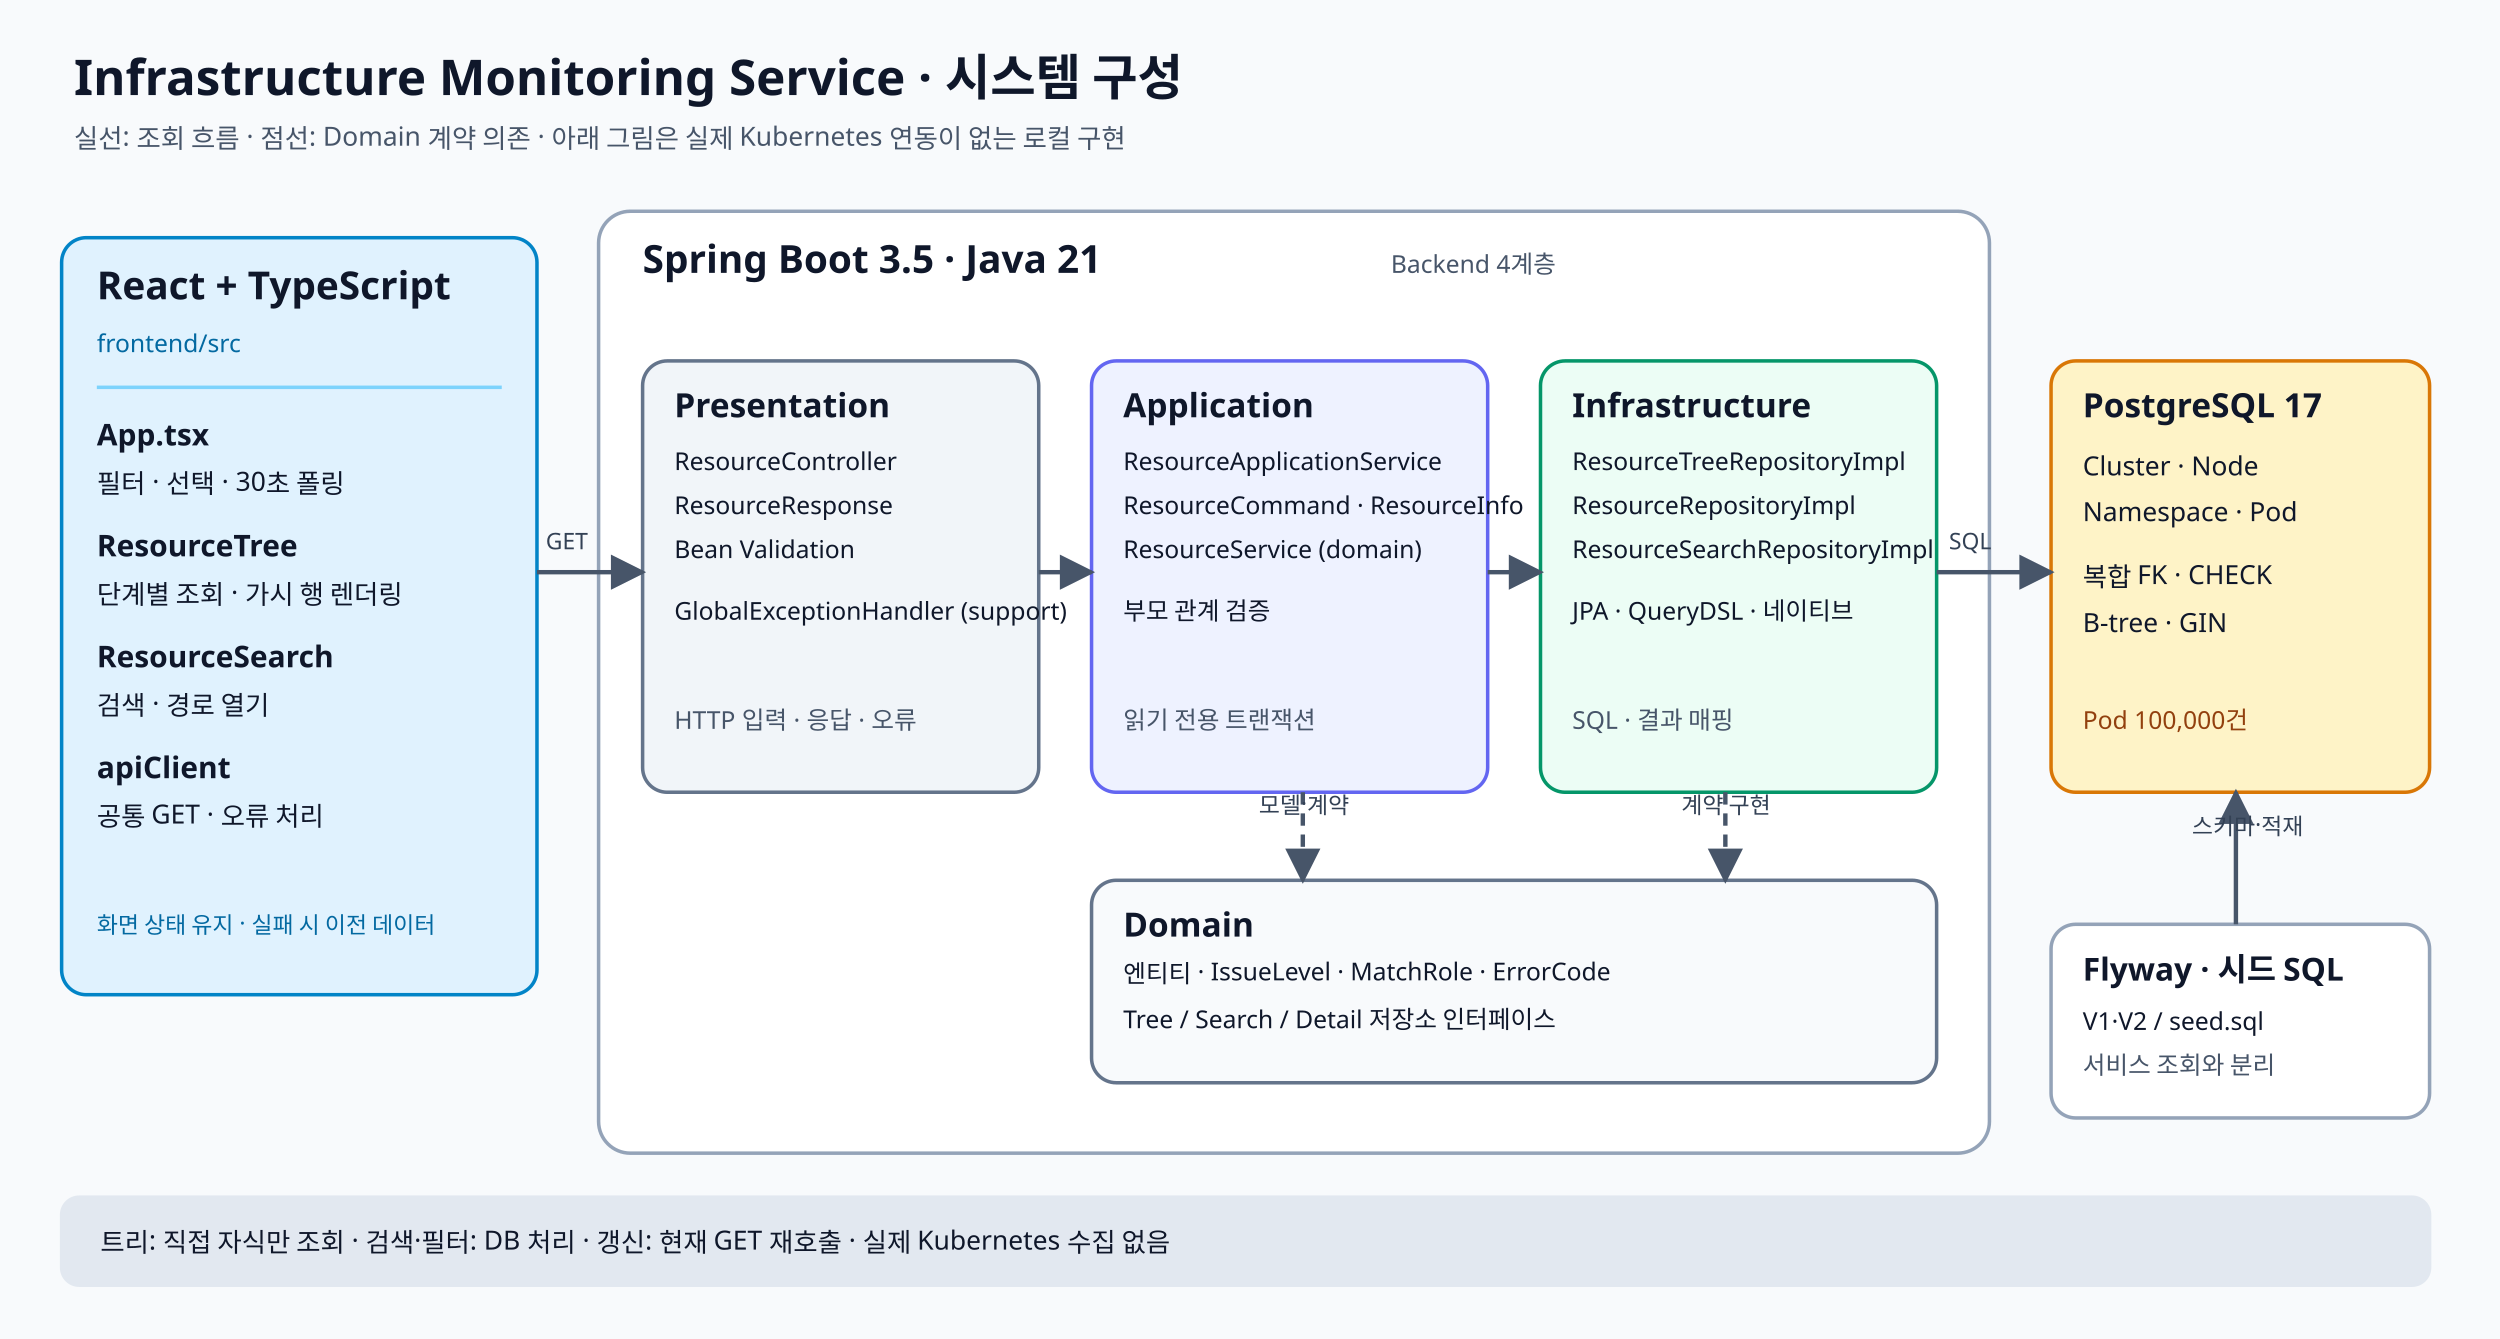
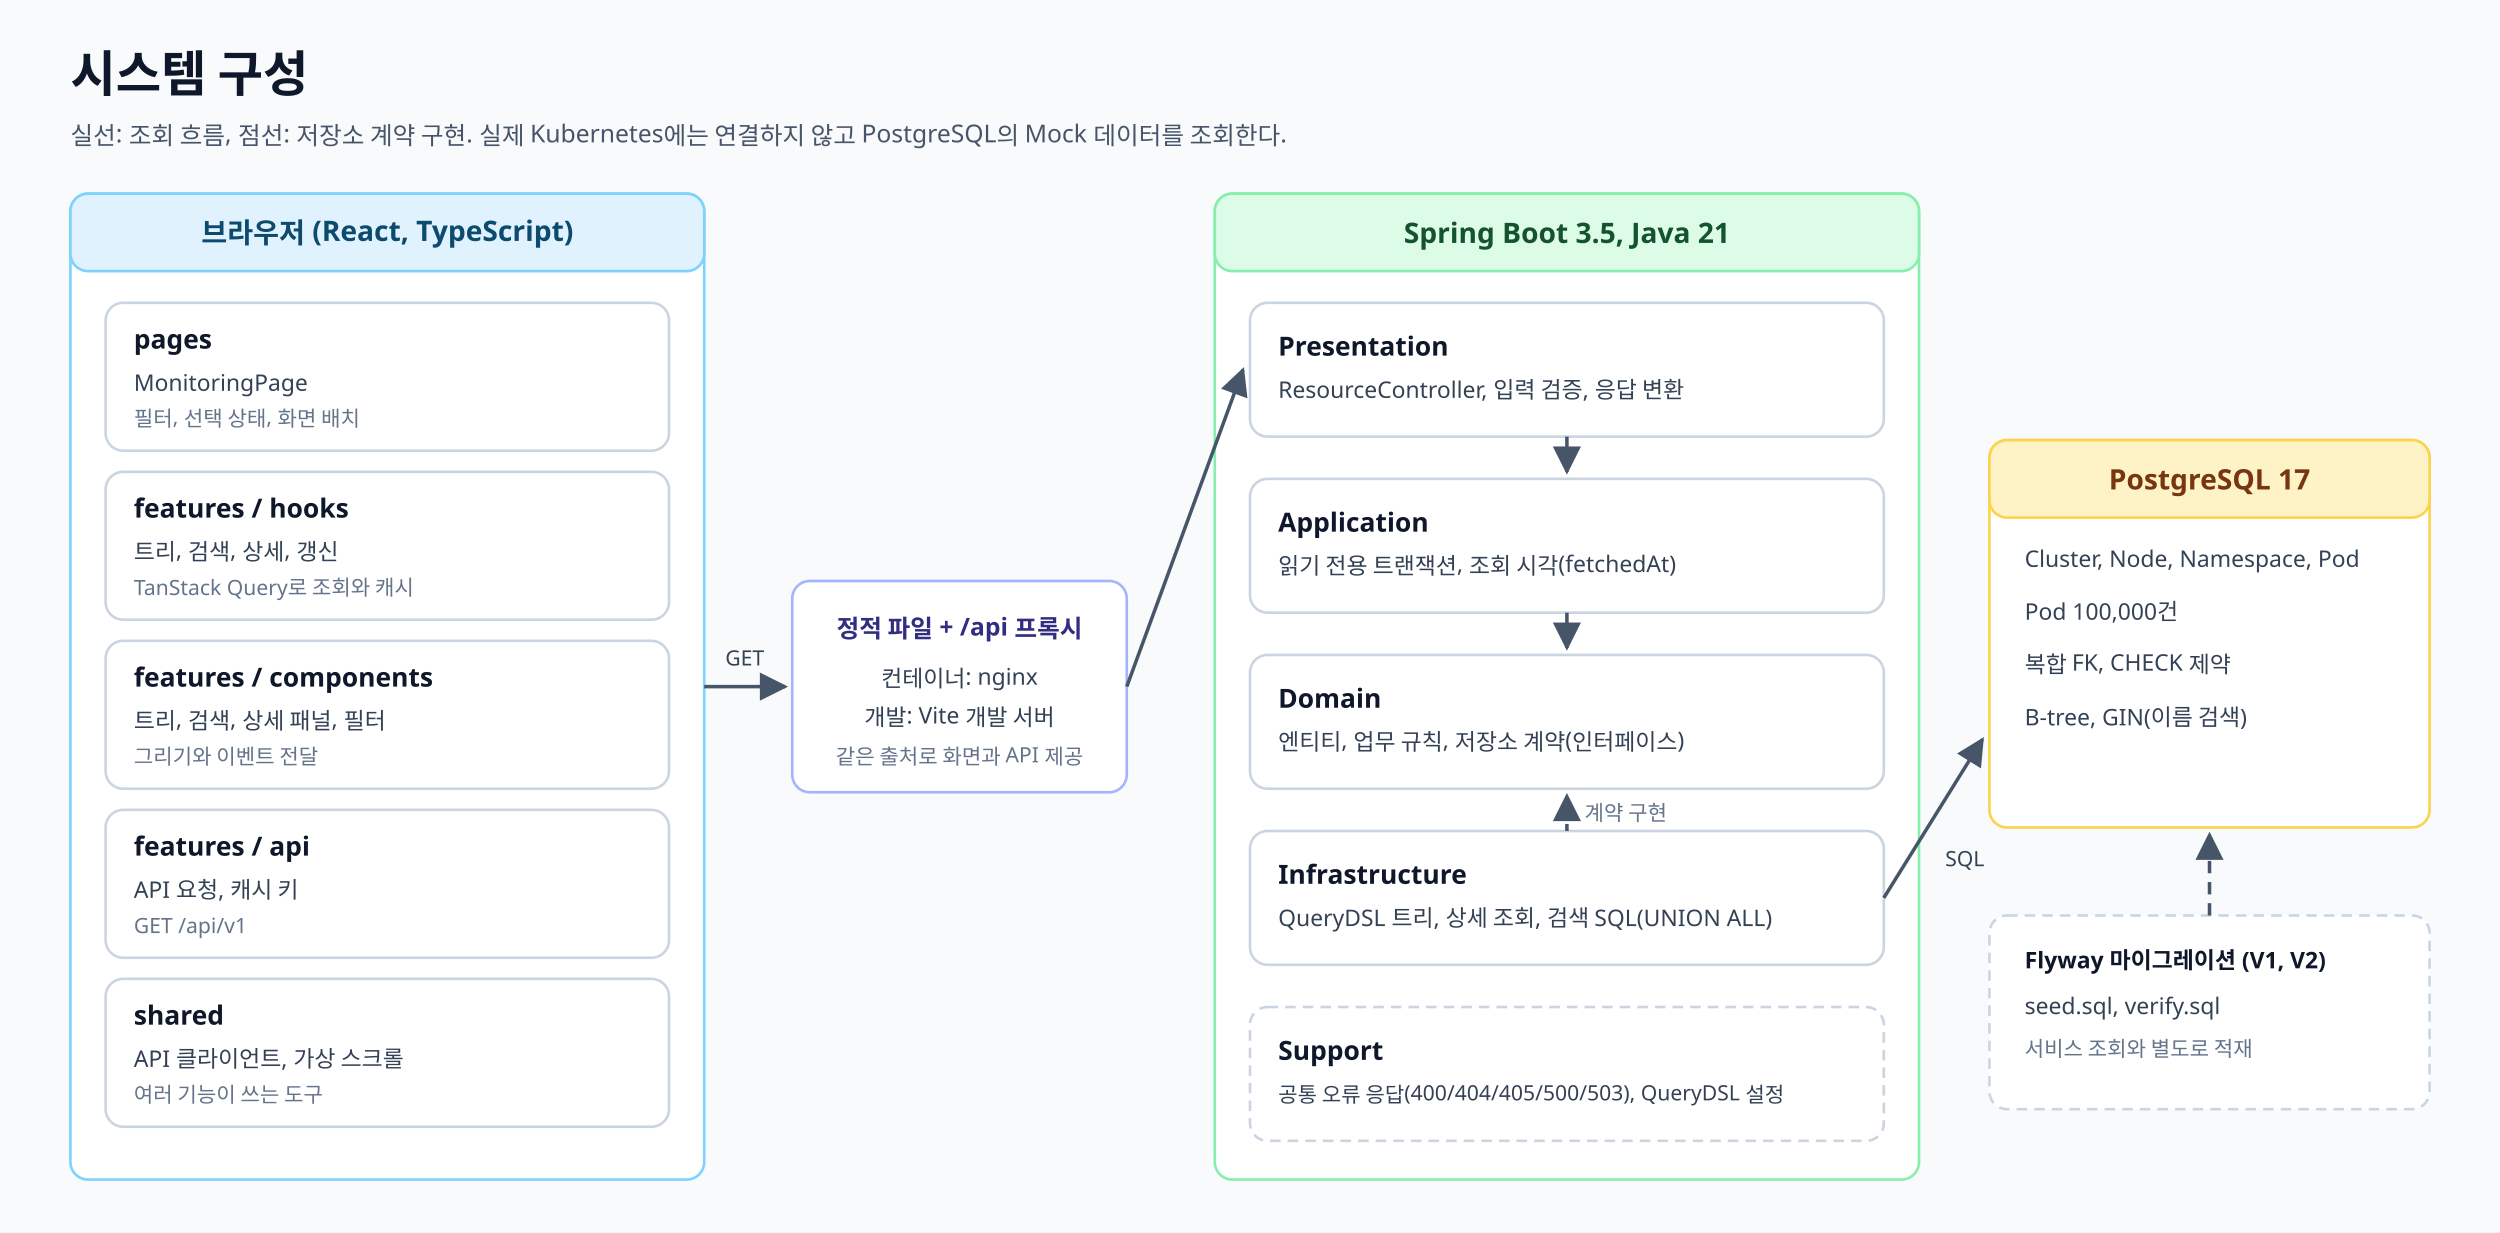
- <svg xmlns="http://www.w3.org/2000/svg" width="1420" height="760" viewBox="0 0 1420 760" role="img" aria-label="Frontend, Backend 4계층, PostgreSQL의 실제 조회 흐름과 의존성">
+ <svg xmlns="http://www.w3.org/2000/svg" width="1420" height="700" viewBox="0 0 1420 700" role="img" aria-label="시스템 구성">
  <defs>
-     <marker id="arrow" viewBox="0 0 10 10" refX="9" refY="5" markerWidth="8" markerHeight="8" orient="auto">
+     <marker id="arrow" viewBox="0 0 10 10" refX="9" refY="5" markerWidth="8" markerHeight="8" orient="auto-start-reverse">
      <path d="M0 0 L10 5 L0 10 Z" fill="#475569" />
    </marker>
  </defs>
-   <rect x="0" y="0" width="1420" height="760" rx="0" fill="#f8fafc" stroke="#f8fafc" stroke-width="2" />
-   <text x="42" y="54" font-family="Apple SD Gothic Neo, Pretendard, sans-serif" font-size="28" font-weight="700" fill="#0f172a">Infrastructure Monitoring Service · 시스템 구성</text>
-   <text x="42" y="84" font-family="Apple SD Gothic Neo, Pretendard, sans-serif" font-size="15" font-weight="400" fill="#475569">실선: 조회 흐름  ·  점선: Domain 계약 의존  ·  아래 그림은 실제 Kubernetes 연동이 없는 로컬 구현</text>
-   <rect x="35" y="135" width="270" height="430" rx="14" fill="#e0f2fe" stroke="#0284c7" stroke-width="2" />
-   <text x="55" y="170" font-family="Apple SD Gothic Neo, Pretendard, sans-serif" font-size="22" font-weight="700" fill="#0f172a">React + TypeScript</text>
-   <text x="55" y="200" font-family="Apple SD Gothic Neo, Pretendard, sans-serif" font-size="14" font-weight="400" fill="#0369a1">frontend/src</text>
-   <path d="M55 220 L285 220" stroke="#7dd3fc" stroke-width="2" />
-   <text x="55" y="253" font-family="Apple SD Gothic Neo, Pretendard, sans-serif" font-size="17" font-weight="700" fill="#0f172a">App.tsx</text>
-   <text x="55" y="280" font-family="Apple SD Gothic Neo, Pretendard, sans-serif" font-size="15" font-weight="400" fill="#0f172a">필터 · 선택 · 30초 폴링</text>
-   <text x="55" y="316" font-family="Apple SD Gothic Neo, Pretendard, sans-serif" font-size="17" font-weight="700" fill="#0f172a">ResourceTree</text>
-   <text x="55" y="343" font-family="Apple SD Gothic Neo, Pretendard, sans-serif" font-size="15" font-weight="400" fill="#0f172a">단계별 조회 · 가시 행 렌더링</text>
-   <text x="55" y="379" font-family="Apple SD Gothic Neo, Pretendard, sans-serif" font-size="17" font-weight="700" fill="#0f172a">ResourceSearch</text>
-   <text x="55" y="406" font-family="Apple SD Gothic Neo, Pretendard, sans-serif" font-size="15" font-weight="400" fill="#0f172a">검색 · 경로 열기</text>
-   <text x="55" y="442" font-family="Apple SD Gothic Neo, Pretendard, sans-serif" font-size="17" font-weight="700" fill="#0f172a">apiClient</text>
-   <text x="55" y="469" font-family="Apple SD Gothic Neo, Pretendard, sans-serif" font-size="15" font-weight="400" fill="#0f172a">공통 GET · 오류 처리</text>
-   <text x="55" y="530" font-family="Apple SD Gothic Neo, Pretendard, sans-serif" font-size="13" font-weight="400" fill="#0369a1">화면 상태 유지 · 실패 시 이전 데이터</text>
-   <rect x="340" y="120" width="790" height="535" rx="18" fill="#ffffff" stroke="#94a3b8" stroke-width="2" />
-   <text x="365" y="155" font-family="Apple SD Gothic Neo, Pretendard, sans-serif" font-size="22" font-weight="700" fill="#0f172a">Spring Boot 3.5 · Java 21</text>
-   <text x="790" y="155" font-family="Apple SD Gothic Neo, Pretendard, sans-serif" font-size="14" font-weight="400" fill="#475569">Backend 4계층</text>
-   <rect x="365" y="205" width="225" height="245" rx="14" fill="#f1f5f9" stroke="#64748b" stroke-width="2" />
-   <text x="383" y="237" font-family="Apple SD Gothic Neo, Pretendard, sans-serif" font-size="19" font-weight="700" fill="#0f172a">Presentation</text>
-   <text x="383" y="267" font-family="Apple SD Gothic Neo, Pretendard, sans-serif" font-size="14" font-weight="400" fill="#0f172a">ResourceController</text>
-   <text x="383" y="292" font-family="Apple SD Gothic Neo, Pretendard, sans-serif" font-size="14" font-weight="400" fill="#0f172a">ResourceResponse</text>
-   <text x="383" y="317" font-family="Apple SD Gothic Neo, Pretendard, sans-serif" font-size="14" font-weight="400" fill="#0f172a">Bean Validation</text>
-   <text x="383" y="352" font-family="Apple SD Gothic Neo, Pretendard, sans-serif" font-size="14" font-weight="400" fill="#0f172a">GlobalExceptionHandler (support)</text>
-   <text x="383" y="414" font-family="Apple SD Gothic Neo, Pretendard, sans-serif" font-size="14" font-weight="400" fill="#475569">HTTP 입력 · 응답 · 오류</text>
-   <rect x="620" y="205" width="225" height="245" rx="14" fill="#eef2ff" stroke="#6366f1" stroke-width="2" />
-   <text x="638" y="237" font-family="Apple SD Gothic Neo, Pretendard, sans-serif" font-size="19" font-weight="700" fill="#0f172a">Application</text>
-   <text x="638" y="267" font-family="Apple SD Gothic Neo, Pretendard, sans-serif" font-size="14" font-weight="400" fill="#0f172a">ResourceApplicationService</text>
-   <text x="638" y="292" font-family="Apple SD Gothic Neo, Pretendard, sans-serif" font-size="14" font-weight="400" fill="#0f172a">ResourceCommand · ResourceInfo</text>
-   <text x="638" y="317" font-family="Apple SD Gothic Neo, Pretendard, sans-serif" font-size="14" font-weight="400" fill="#0f172a">ResourceService (domain)</text>
-   <text x="638" y="352" font-family="Apple SD Gothic Neo, Pretendard, sans-serif" font-size="14" font-weight="400" fill="#0f172a">부모 관계 검증</text>
-   <text x="638" y="414" font-family="Apple SD Gothic Neo, Pretendard, sans-serif" font-size="14" font-weight="400" fill="#475569">읽기 전용 트랜잭션</text>
-   <rect x="875" y="205" width="225" height="245" rx="14" fill="#ecfdf5" stroke="#059669" stroke-width="2" />
-   <text x="893" y="237" font-family="Apple SD Gothic Neo, Pretendard, sans-serif" font-size="19" font-weight="700" fill="#0f172a">Infrastructure</text>
-   <text x="893" y="267" font-family="Apple SD Gothic Neo, Pretendard, sans-serif" font-size="14" font-weight="400" fill="#0f172a">ResourceTreeRepositoryImpl</text>
-   <text x="893" y="292" font-family="Apple SD Gothic Neo, Pretendard, sans-serif" font-size="14" font-weight="400" fill="#0f172a">ResourceRepositoryImpl</text>
-   <text x="893" y="317" font-family="Apple SD Gothic Neo, Pretendard, sans-serif" font-size="14" font-weight="400" fill="#0f172a">ResourceSearchRepositoryImpl</text>
-   <text x="893" y="352" font-family="Apple SD Gothic Neo, Pretendard, sans-serif" font-size="14" font-weight="400" fill="#0f172a">JPA · QueryDSL · 네이티브</text>
-   <text x="893" y="414" font-family="Apple SD Gothic Neo, Pretendard, sans-serif" font-size="14" font-weight="400" fill="#475569">SQL · 결과 매핑</text>
-   <rect x="620" y="500" width="480" height="115" rx="14" fill="#f8fafc" stroke="#64748b" stroke-width="2" />
-   <text x="638" y="532" font-family="Apple SD Gothic Neo, Pretendard, sans-serif" font-size="19" font-weight="700" fill="#0f172a">Domain</text>
-   <text x="638" y="558" font-family="Apple SD Gothic Neo, Pretendard, sans-serif" font-size="14" font-weight="400" fill="#0f172a">엔티티 · IssueLevel · MatchRole · ErrorCode</text>
-   <text x="638" y="584" font-family="Apple SD Gothic Neo, Pretendard, sans-serif" font-size="14" font-weight="400" fill="#0f172a">Tree / Search / Detail 저장소 인터페이스</text>
-   <rect x="1165" y="205" width="215" height="245" rx="14" fill="#fef3c7" stroke="#d97706" stroke-width="2" />
-   <text x="1183" y="237" font-family="Apple SD Gothic Neo, Pretendard, sans-serif" font-size="19" font-weight="700" fill="#0f172a">PostgreSQL 17</text>
-   <text x="1183" y="270" font-family="Apple SD Gothic Neo, Pretendard, sans-serif" font-size="15" font-weight="400" fill="#0f172a">Cluster · Node</text>
-   <text x="1183" y="296" font-family="Apple SD Gothic Neo, Pretendard, sans-serif" font-size="15" font-weight="400" fill="#0f172a">Namespace · Pod</text>
-   <text x="1183" y="333" font-family="Apple SD Gothic Neo, Pretendard, sans-serif" font-size="15" font-weight="400" fill="#0f172a">복합 FK · CHECK</text>
-   <text x="1183" y="359" font-family="Apple SD Gothic Neo, Pretendard, sans-serif" font-size="15" font-weight="400" fill="#0f172a">B-tree · GIN</text>
-   <text x="1183" y="414" font-family="Apple SD Gothic Neo, Pretendard, sans-serif" font-size="14" font-weight="400" fill="#92400e">Pod 100,000건</text>
-   <rect x="1165" y="525" width="215" height="110" rx="14" fill="#fff" stroke="#94a3b8" stroke-width="2" />
-   <text x="1183" y="557" font-family="Apple SD Gothic Neo, Pretendard, sans-serif" font-size="18" font-weight="700" fill="#0f172a">Flyway · 시드 SQL</text>
-   <text x="1183" y="585" font-family="Apple SD Gothic Neo, Pretendard, sans-serif" font-size="14" font-weight="400" fill="#0f172a">V1·V2 / seed.sql</text>
-   <text x="1183" y="610" font-family="Apple SD Gothic Neo, Pretendard, sans-serif" font-size="14" font-weight="400" fill="#475569">서비스 조회와 분리</text>
-   <path d="M305 325 L365 325" fill="none" stroke="#475569" stroke-width="2.5" marker-end="url(#arrow)" />
-   <text x="310" y="312" font-family="Apple SD Gothic Neo, Pretendard, sans-serif" font-size="13" font-weight="400" fill="#334155">GET</text>
-   <path d="M590 325 L620 325" fill="none" stroke="#475569" stroke-width="2.5" marker-end="url(#arrow)" />
-   <path d="M845 325 L875 325" fill="none" stroke="#475569" stroke-width="2.5" marker-end="url(#arrow)" />
-   <path d="M1100 325 L1165 325" fill="none" stroke="#475569" stroke-width="2.5" marker-end="url(#arrow)" />
-   <text x="1107" y="312" font-family="Apple SD Gothic Neo, Pretendard, sans-serif" font-size="13" font-weight="400" fill="#334155">SQL</text>
-   <path d="M740 450 L740 500" fill="none" stroke="#475569" stroke-width="2.5" stroke-dasharray="7 5" marker-end="url(#arrow)" />
-   <text x="715" y="462" font-family="Apple SD Gothic Neo, Pretendard, sans-serif" font-size="13" font-weight="400" fill="#334155">모델·계약</text>
-   <path d="M980 450 L980 500" fill="none" stroke="#475569" stroke-width="2.5" stroke-dasharray="7 5" marker-end="url(#arrow)" />
-   <text x="955" y="462" font-family="Apple SD Gothic Neo, Pretendard, sans-serif" font-size="13" font-weight="400" fill="#334155">계약 구현</text>
-   <path d="M1270 525 L1270 450" fill="none" stroke="#475569" stroke-width="2.5" marker-end="url(#arrow)" />
-   <text x="1245" y="474" font-family="Apple SD Gothic Neo, Pretendard, sans-serif" font-size="13" font-weight="400" fill="#334155">스키마·적재</text>
-   <rect x="35" y="680" width="1345" height="50" rx="10" fill="#e2e8f0" stroke="#e2e8f0" stroke-width="2" />
-   <text x="57" y="711" font-family="Apple SD Gothic Neo, Pretendard, sans-serif" font-size="15" font-weight="400" fill="#0f172a">트리: 직접 자식만 조회  ·  검색·필터: DB 처리  ·  갱신: 현재 GET 재호출  ·  실제 Kubernetes 수집 없음</text>
+   <rect width="100%" height="100%" fill="#f8fafc" />
+   <text x="40" y="52" font-family="Apple SD Gothic Neo, Pretendard, Noto Sans KR, sans-serif" font-size="28" font-weight="700" fill="#0f172a" text-anchor="start">시스템 구성</text>
+   <text x="40" y="82" font-family="Apple SD Gothic Neo, Pretendard, Noto Sans KR, sans-serif" font-size="14" font-weight="400" fill="#475569" text-anchor="start">실선: 조회 흐름, 점선: 저장소 계약 구현. 실제 Kubernetes에는 연결하지 않고 PostgreSQL의 Mock 데이터를 조회한다.</text>
+   <rect x="40" y="110" width="360" height="560" rx="10" fill="#ffffff" stroke="#7dd3fc" stroke-width="1.5" />
+   <rect x="40" y="110" width="360" height="44" rx="10" fill="#e0f2fe" stroke="#7dd3fc" stroke-width="1.5" />
+   <text x="220" y="138" font-family="Apple SD Gothic Neo, Pretendard, Noto Sans KR, sans-serif" font-size="16" font-weight="700" fill="#0c4a6e" text-anchor="middle">브라우저 (React, TypeScript)</text>
+   <rect x="60" y="172" width="320" height="84" rx="10" fill="#ffffff" stroke="#cbd5e1" stroke-width="1.5" />
+   <text x="76" y="198" font-family="Apple SD Gothic Neo, Pretendard, Noto Sans KR, sans-serif" font-size="15" font-weight="700" fill="#0f172a" text-anchor="start">pages</text>
+   <text x="76" y="222" font-family="Apple SD Gothic Neo, Pretendard, Noto Sans KR, sans-serif" font-size="13" font-weight="400" fill="#334155" text-anchor="start">MonitoringPage</text>
+   <text x="76" y="242" font-family="Apple SD Gothic Neo, Pretendard, Noto Sans KR, sans-serif" font-size="12" font-weight="400" fill="#64748b" text-anchor="start">필터, 선택 상태, 화면 배치</text>
+   <rect x="60" y="268" width="320" height="84" rx="10" fill="#ffffff" stroke="#cbd5e1" stroke-width="1.5" />
+   <text x="76" y="294" font-family="Apple SD Gothic Neo, Pretendard, Noto Sans KR, sans-serif" font-size="15" font-weight="700" fill="#0f172a" text-anchor="start">features / hooks</text>
+   <text x="76" y="318" font-family="Apple SD Gothic Neo, Pretendard, Noto Sans KR, sans-serif" font-size="13" font-weight="400" fill="#334155" text-anchor="start">트리, 검색, 상세, 갱신</text>
+   <text x="76" y="338" font-family="Apple SD Gothic Neo, Pretendard, Noto Sans KR, sans-serif" font-size="12" font-weight="400" fill="#64748b" text-anchor="start">TanStack Query로 조회와 캐시</text>
+   <rect x="60" y="364" width="320" height="84" rx="10" fill="#ffffff" stroke="#cbd5e1" stroke-width="1.5" />
+   <text x="76" y="390" font-family="Apple SD Gothic Neo, Pretendard, Noto Sans KR, sans-serif" font-size="15" font-weight="700" fill="#0f172a" text-anchor="start">features / components</text>
+   <text x="76" y="414" font-family="Apple SD Gothic Neo, Pretendard, Noto Sans KR, sans-serif" font-size="13" font-weight="400" fill="#334155" text-anchor="start">트리, 검색, 상세 패널, 필터</text>
+   <text x="76" y="434" font-family="Apple SD Gothic Neo, Pretendard, Noto Sans KR, sans-serif" font-size="12" font-weight="400" fill="#64748b" text-anchor="start">그리기와 이벤트 전달</text>
+   <rect x="60" y="460" width="320" height="84" rx="10" fill="#ffffff" stroke="#cbd5e1" stroke-width="1.5" />
+   <text x="76" y="486" font-family="Apple SD Gothic Neo, Pretendard, Noto Sans KR, sans-serif" font-size="15" font-weight="700" fill="#0f172a" text-anchor="start">features / api</text>
+   <text x="76" y="510" font-family="Apple SD Gothic Neo, Pretendard, Noto Sans KR, sans-serif" font-size="13" font-weight="400" fill="#334155" text-anchor="start">API 요청, 캐시 키</text>
+   <text x="76" y="530" font-family="Apple SD Gothic Neo, Pretendard, Noto Sans KR, sans-serif" font-size="12" font-weight="400" fill="#64748b" text-anchor="start">GET /api/v1</text>
+   <rect x="60" y="556" width="320" height="84" rx="10" fill="#ffffff" stroke="#cbd5e1" stroke-width="1.5" />
+   <text x="76" y="582" font-family="Apple SD Gothic Neo, Pretendard, Noto Sans KR, sans-serif" font-size="15" font-weight="700" fill="#0f172a" text-anchor="start">shared</text>
+   <text x="76" y="606" font-family="Apple SD Gothic Neo, Pretendard, Noto Sans KR, sans-serif" font-size="13" font-weight="400" fill="#334155" text-anchor="start">API 클라이언트, 가상 스크롤</text>
+   <text x="76" y="626" font-family="Apple SD Gothic Neo, Pretendard, Noto Sans KR, sans-serif" font-size="12" font-weight="400" fill="#64748b" text-anchor="start">여러 기능이 쓰는 도구</text>
+   <rect x="450" y="330" width="190" height="120" rx="10" fill="#ffffff" stroke="#a5b4fc" stroke-width="1.5" />
+   <text x="545" y="362" font-family="Apple SD Gothic Neo, Pretendard, Noto Sans KR, sans-serif" font-size="14" font-weight="700" fill="#312e81" text-anchor="middle">정적 파일 + /api 프록시</text>
+   <text x="545" y="390" font-family="Apple SD Gothic Neo, Pretendard, Noto Sans KR, sans-serif" font-size="13" font-weight="400" fill="#334155" text-anchor="middle">컨테이너: nginx</text>
+   <text x="545" y="412" font-family="Apple SD Gothic Neo, Pretendard, Noto Sans KR, sans-serif" font-size="13" font-weight="400" fill="#334155" text-anchor="middle">개발: Vite 개발 서버</text>
+   <text x="545" y="434" font-family="Apple SD Gothic Neo, Pretendard, Noto Sans KR, sans-serif" font-size="12" font-weight="400" fill="#64748b" text-anchor="middle">같은 출처로 화면과 API 제공</text>
+   <path d="M400 390 L446 390" fill="none" stroke="#475569" stroke-width="2" marker-end="url(#arrow)" />
+   <text x="423" y="378" font-family="Apple SD Gothic Neo, Pretendard, Noto Sans KR, sans-serif" font-size="12" font-weight="400" fill="#334155" text-anchor="middle">GET</text>
+   <rect x="690" y="110" width="400" height="560" rx="10" fill="#ffffff" stroke="#86efac" stroke-width="1.5" />
+   <rect x="690" y="110" width="400" height="44" rx="10" fill="#dcfce7" stroke="#86efac" stroke-width="1.5" />
+   <text x="890" y="138" font-family="Apple SD Gothic Neo, Pretendard, Noto Sans KR, sans-serif" font-size="16" font-weight="700" fill="#14532d" text-anchor="middle">Spring Boot 3.5, Java 21</text>
+   <rect x="710" y="172" width="360" height="76" rx="10" fill="#ffffff" stroke="#cbd5e1" stroke-width="1.5" />
+   <text x="726" y="202" font-family="Apple SD Gothic Neo, Pretendard, Noto Sans KR, sans-serif" font-size="15" font-weight="700" fill="#0f172a" text-anchor="start">Presentation</text>
+   <text x="726" y="226" font-family="Apple SD Gothic Neo, Pretendard, Noto Sans KR, sans-serif" font-size="13" font-weight="400" fill="#334155" text-anchor="start">ResourceController, 입력 검증, 응답 변환</text>
+   <rect x="710" y="272" width="360" height="76" rx="10" fill="#ffffff" stroke="#cbd5e1" stroke-width="1.5" />
+   <text x="726" y="302" font-family="Apple SD Gothic Neo, Pretendard, Noto Sans KR, sans-serif" font-size="15" font-weight="700" fill="#0f172a" text-anchor="start">Application</text>
+   <text x="726" y="326" font-family="Apple SD Gothic Neo, Pretendard, Noto Sans KR, sans-serif" font-size="13" font-weight="400" fill="#334155" text-anchor="start">읽기 전용 트랜잭션, 조회 시각(fetchedAt)</text>
+   <rect x="710" y="372" width="360" height="76" rx="10" fill="#ffffff" stroke="#cbd5e1" stroke-width="1.5" />
+   <text x="726" y="402" font-family="Apple SD Gothic Neo, Pretendard, Noto Sans KR, sans-serif" font-size="15" font-weight="700" fill="#0f172a" text-anchor="start">Domain</text>
+   <text x="726" y="426" font-family="Apple SD Gothic Neo, Pretendard, Noto Sans KR, sans-serif" font-size="13" font-weight="400" fill="#334155" text-anchor="start">엔티티, 업무 규칙, 저장소 계약(인터페이스)</text>
+   <rect x="710" y="472" width="360" height="76" rx="10" fill="#ffffff" stroke="#cbd5e1" stroke-width="1.5" />
+   <path d="M890 472 L890 452" fill="none" stroke="#475569" stroke-width="2" stroke-dasharray="4 3" marker-end="url(#arrow)" />
+   <text x="900" y="466" font-family="Apple SD Gothic Neo, Pretendard, Noto Sans KR, sans-serif" font-size="12" font-weight="400" fill="#64748b" text-anchor="start">계약 구현</text>
+   <text x="726" y="502" font-family="Apple SD Gothic Neo, Pretendard, Noto Sans KR, sans-serif" font-size="15" font-weight="700" fill="#0f172a" text-anchor="start">Infrastructure</text>
+   <text x="726" y="526" font-family="Apple SD Gothic Neo, Pretendard, Noto Sans KR, sans-serif" font-size="13" font-weight="400" fill="#334155" text-anchor="start">QueryDSL 트리, 상세 조회, 검색 SQL(UNION ALL)</text>
+   <rect x="710" y="572" width="360" height="76" rx="10" fill="#ffffff" stroke="#cbd5e1" stroke-width="1.5" stroke-dasharray="6 4" />
+   <text x="726" y="602" font-family="Apple SD Gothic Neo, Pretendard, Noto Sans KR, sans-serif" font-size="15" font-weight="700" fill="#0f172a" text-anchor="start">Support</text>
+   <text x="726" y="626" font-family="Apple SD Gothic Neo, Pretendard, Noto Sans KR, sans-serif" font-size="12" font-weight="400" fill="#334155" text-anchor="start">공통 오류 응답(400/404/405/500/503), QueryDSL 설정</text>
+   <path d="M640 390 L706 210" fill="none" stroke="#475569" stroke-width="2" marker-end="url(#arrow)" />
+   <path d="M890 248 L890 268" fill="none" stroke="#475569" stroke-width="2" marker-end="url(#arrow)" />
+   <path d="M890 348 L890 368" fill="none" stroke="#475569" stroke-width="2" marker-end="url(#arrow)" />
+   <rect x="1130" y="250" width="250" height="220" rx="10" fill="#ffffff" stroke="#fcd34d" stroke-width="1.5" />
+   <rect x="1130" y="250" width="250" height="44" rx="10" fill="#fef3c7" stroke="#fcd34d" stroke-width="1.5" />
+   <text x="1255" y="278" font-family="Apple SD Gothic Neo, Pretendard, Noto Sans KR, sans-serif" font-size="16" font-weight="700" fill="#78350f" text-anchor="middle">PostgreSQL 17</text>
+   <text x="1150" y="322" font-family="Apple SD Gothic Neo, Pretendard, Noto Sans KR, sans-serif" font-size="13" font-weight="400" fill="#334155" text-anchor="start">Cluster, Node, Namespace, Pod</text>
+   <text x="1150" y="352" font-family="Apple SD Gothic Neo, Pretendard, Noto Sans KR, sans-serif" font-size="13" font-weight="400" fill="#334155" text-anchor="start">Pod 100,000건</text>
+   <text x="1150" y="382" font-family="Apple SD Gothic Neo, Pretendard, Noto Sans KR, sans-serif" font-size="13" font-weight="400" fill="#334155" text-anchor="start">복합 FK, CHECK 제약</text>
+   <text x="1150" y="412" font-family="Apple SD Gothic Neo, Pretendard, Noto Sans KR, sans-serif" font-size="13" font-weight="400" fill="#334155" text-anchor="start">B-tree, GIN(이름 검색)</text>
+   <path d="M1070 510 L1126 420" fill="none" stroke="#475569" stroke-width="2" marker-end="url(#arrow)" />
+   <text x="1116" y="492" font-family="Apple SD Gothic Neo, Pretendard, Noto Sans KR, sans-serif" font-size="12" font-weight="400" fill="#334155" text-anchor="middle">SQL</text>
+   <rect x="1130" y="520" width="250" height="110" rx="10" fill="#ffffff" stroke="#cbd5e1" stroke-width="1.5" stroke-dasharray="6 4" />
+   <text x="1150" y="550" font-family="Apple SD Gothic Neo, Pretendard, Noto Sans KR, sans-serif" font-size="13" font-weight="700" fill="#0f172a" text-anchor="start">Flyway 마이그레이션 (V1, V2)</text>
+   <text x="1150" y="576" font-family="Apple SD Gothic Neo, Pretendard, Noto Sans KR, sans-serif" font-size="13" font-weight="400" fill="#334155" text-anchor="start">seed.sql, verify.sql</text>
+   <text x="1150" y="600" font-family="Apple SD Gothic Neo, Pretendard, Noto Sans KR, sans-serif" font-size="12" font-weight="400" fill="#64748b" text-anchor="start">서비스 조회와 별도로 적재</text>
+   <path d="M1255 520 L1255 474" fill="none" stroke="#475569" stroke-width="2" stroke-dasharray="7 5" marker-end="url(#arrow)" />
</svg>
